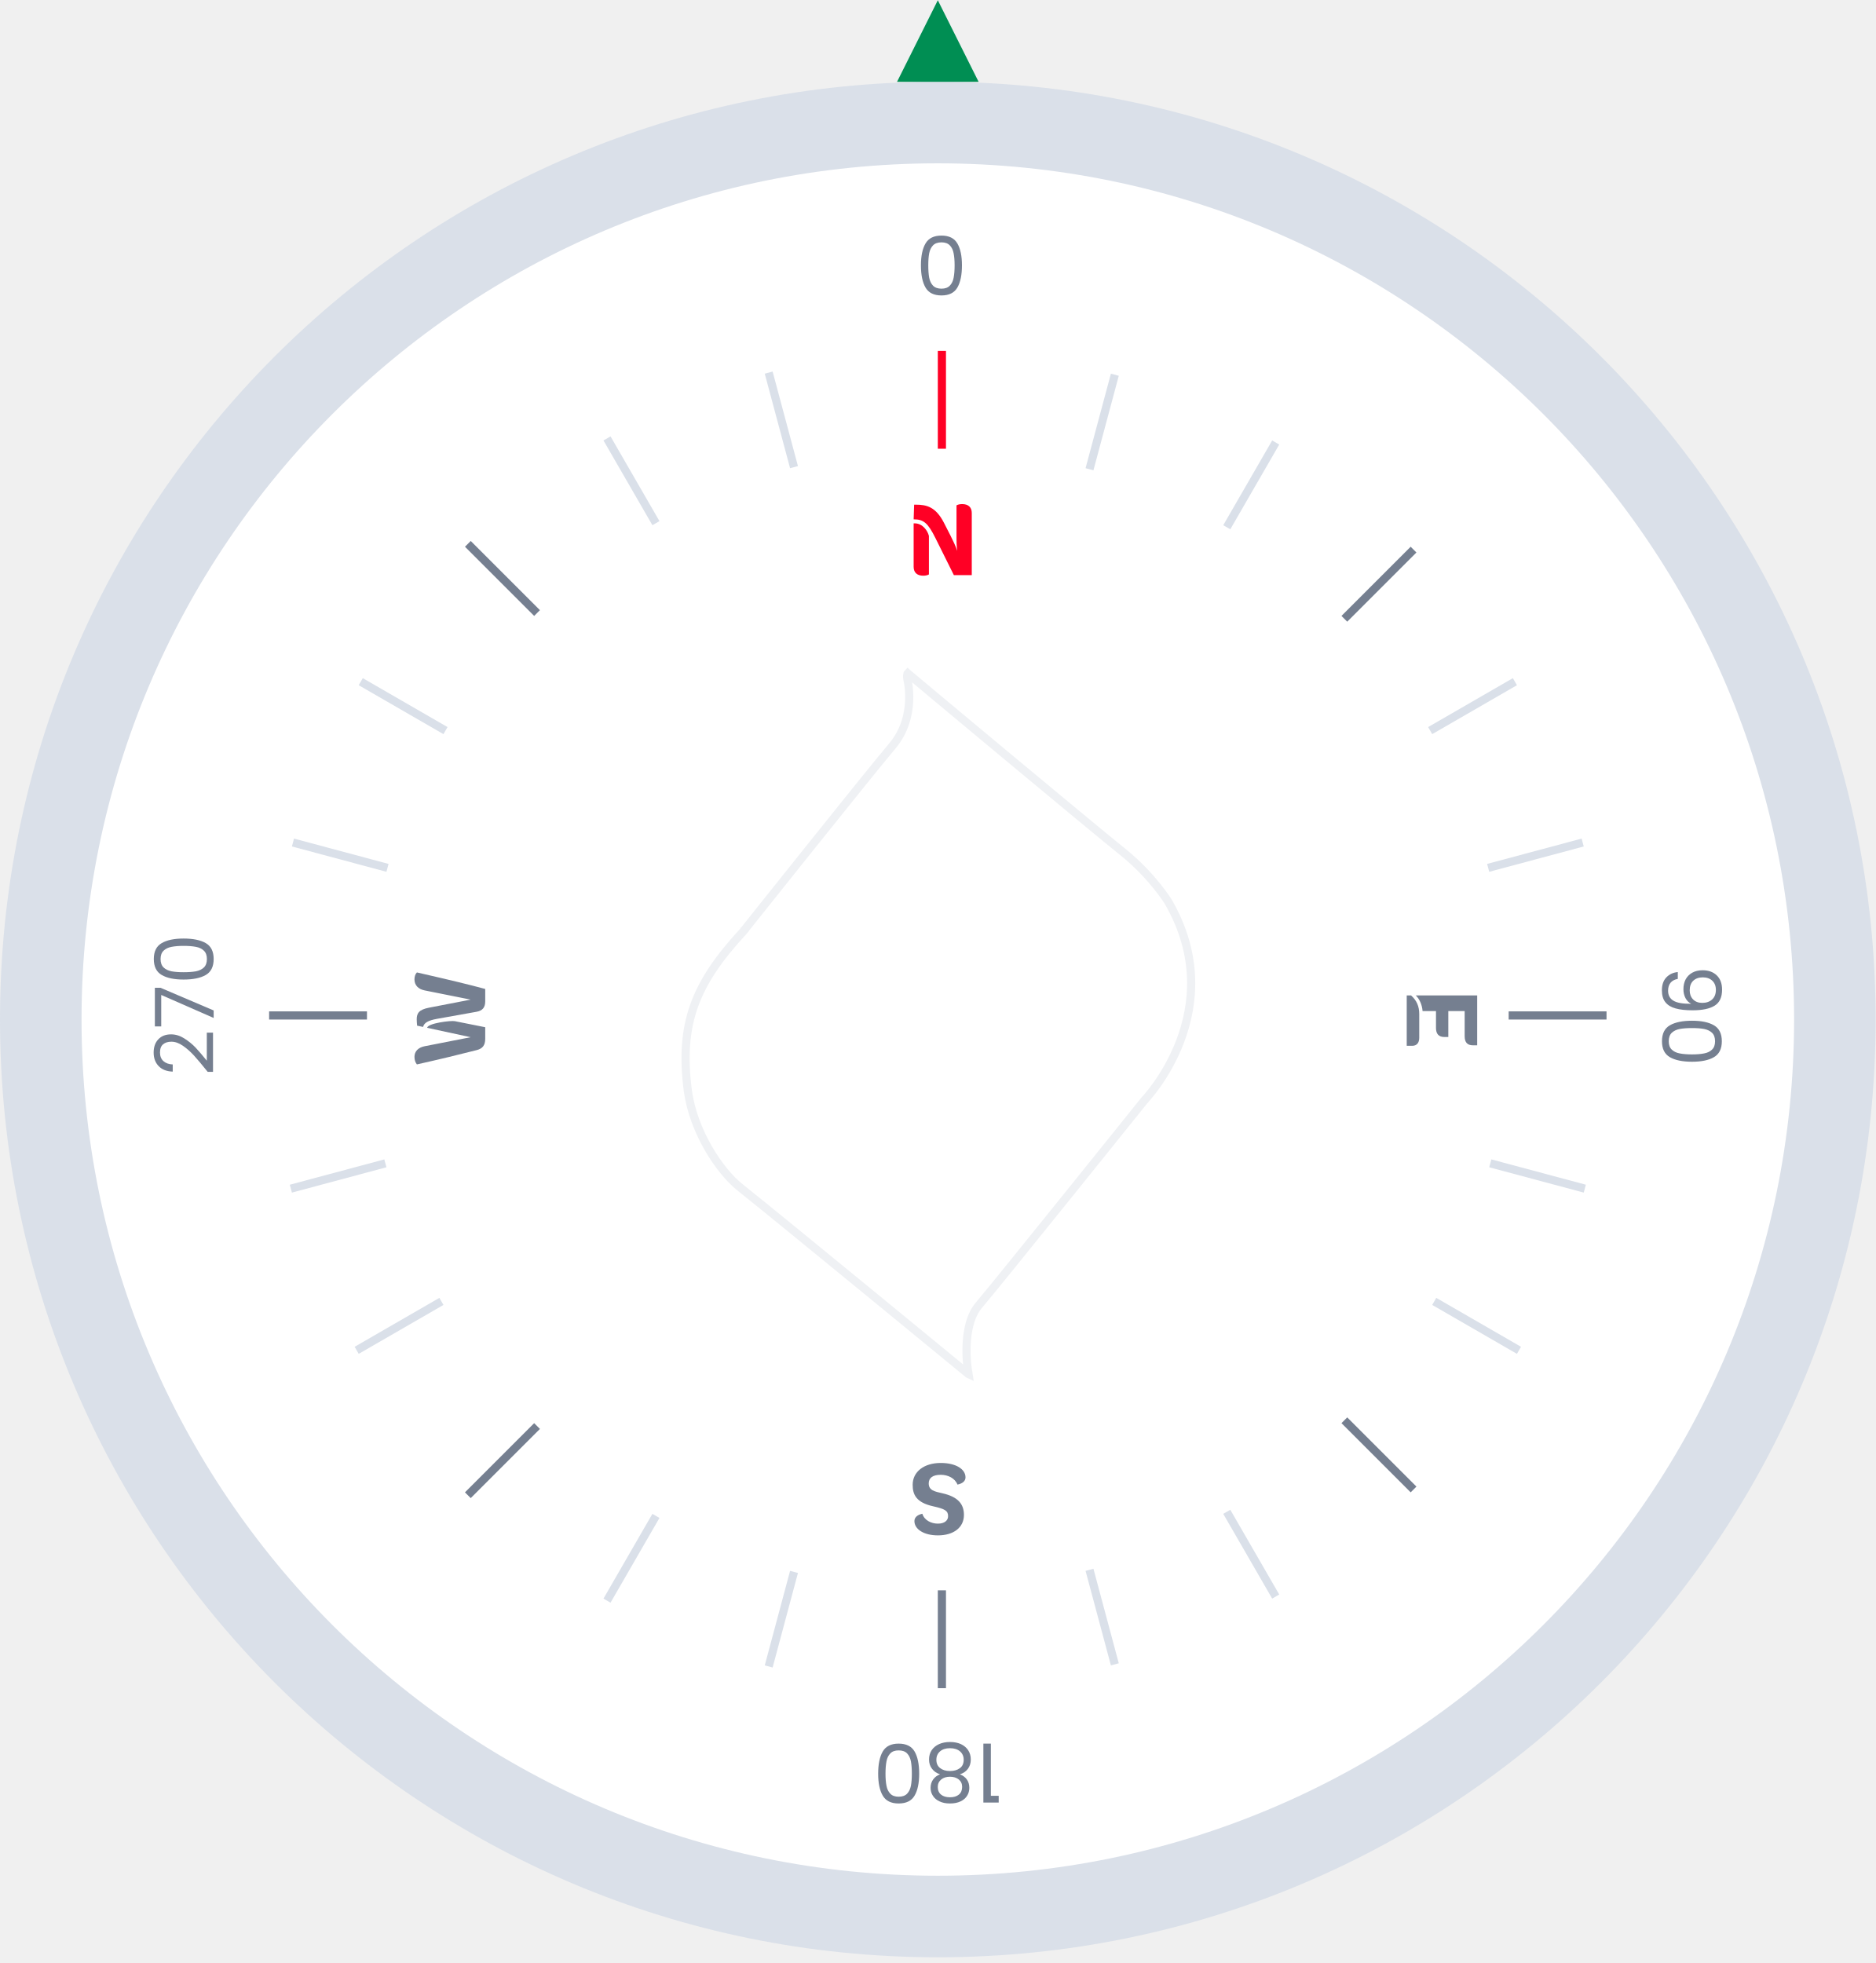
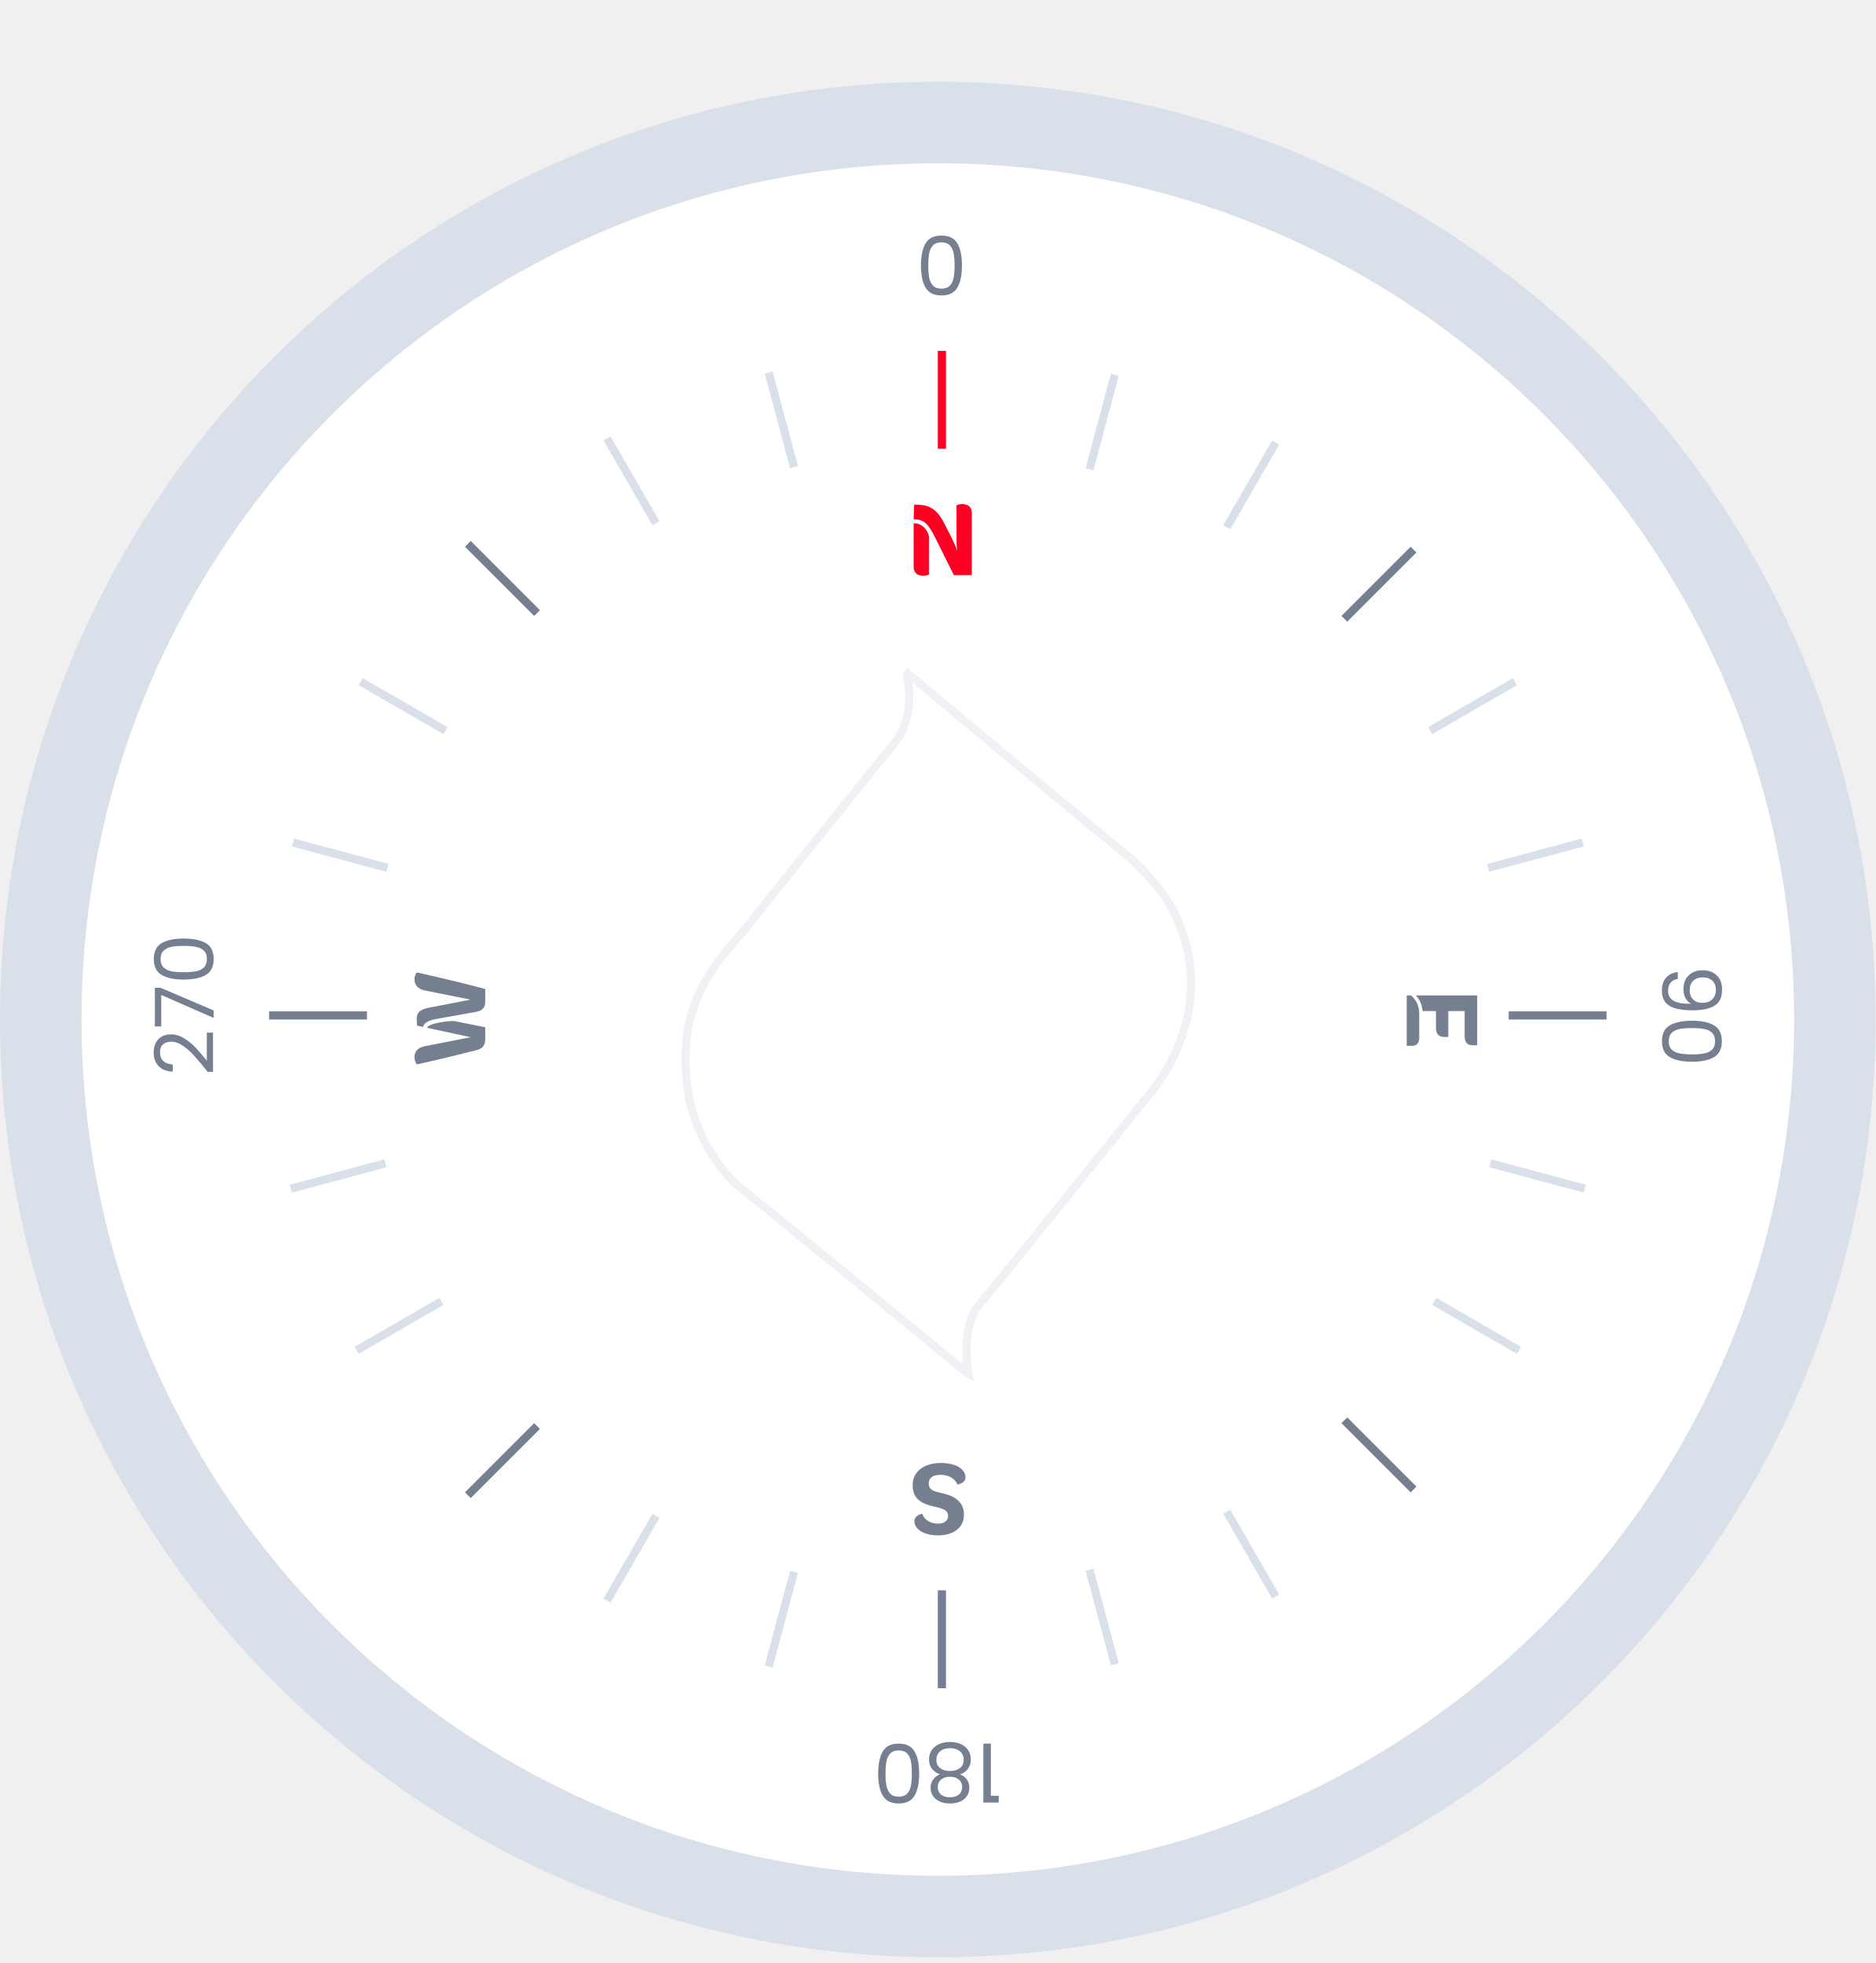
<svg xmlns="http://www.w3.org/2000/svg" width="300" height="314" viewBox="0 0 300 314" fill="none">
  <circle cx="150" cy="163.084" r="150" fill="#DAE0E9" />
-   <path d="M150 0.04L156.522 13.084H143.479L150 0.04Z" fill="#008E53" />
  <circle cx="150" cy="163.083" r="136.957" fill="white" />
  <line x1="150.652" y1="56.127" x2="150.652" y2="71.779" stroke="#FF0025" stroke-width="1.304" />
  <line x1="150.652" y1="254.388" x2="150.652" y2="270.04" stroke="#757F90" stroke-width="1.304" />
  <line x1="122.948" y1="59.603" x2="126.999" y2="74.722" stroke="#DAE0E9" stroke-width="1.304" />
  <line x1="174.262" y1="251.108" x2="178.313" y2="266.226" stroke="#DAE0E9" stroke-width="1.304" />
  <line x1="97.087" y1="70.13" x2="104.913" y2="83.685" stroke="#DAE0E9" stroke-width="1.304" />
  <line x1="196.217" y1="241.828" x2="204.043" y2="255.383" stroke="#DAE0E9" stroke-width="1.304" />
  <line x1="226.091" y1="87.915" x2="215.023" y2="98.983" stroke="#757F90" stroke-width="1.304" />
  <line x1="85.899" y1="228.108" x2="74.831" y2="239.175" stroke="#757F90" stroke-width="1.304" />
  <line x1="204.043" y1="70.783" x2="196.217" y2="84.338" stroke="#DAE0E9" stroke-width="1.304" />
  <line x1="104.913" y1="242.481" x2="97.087" y2="256.037" stroke="#DAE0E9" stroke-width="1.304" />
  <line x1="178.313" y1="59.941" x2="174.261" y2="75.06" stroke="#DAE0E9" stroke-width="1.304" />
  <line x1="126.999" y1="251.446" x2="122.948" y2="266.565" stroke="#DAE0E9" stroke-width="1.304" />
  <line x1="74.832" y1="86.993" x2="85.9" y2="98.061" stroke="#757F90" stroke-width="1.304" />
  <line x1="215.025" y1="227.185" x2="226.092" y2="238.253" stroke="#757F90" stroke-width="1.304" />
  <line x1="57.7" y1="109.041" x2="71.255" y2="116.867" stroke="#DAE0E9" stroke-width="1.304" />
  <line x1="229.4" y1="208.171" x2="242.955" y2="215.997" stroke="#DAE0E9" stroke-width="1.304" />
  <line x1="46.858" y1="134.77" x2="61.977" y2="138.822" stroke="#DAE0E9" stroke-width="1.304" />
  <line x1="238.363" y1="186.085" x2="253.482" y2="190.136" stroke="#DAE0E9" stroke-width="1.304" />
  <line x1="43.044" y1="162.431" x2="58.696" y2="162.431" stroke="#757F90" stroke-width="1.304" />
  <line x1="241.305" y1="162.431" x2="256.957" y2="162.431" stroke="#757F90" stroke-width="1.304" />
  <line x1="46.521" y1="190.137" x2="61.639" y2="186.086" stroke="#DAE0E9" stroke-width="1.304" />
  <line x1="238.026" y1="138.822" x2="253.144" y2="134.771" stroke="#DAE0E9" stroke-width="1.304" />
  <line x1="57.048" y1="215.997" x2="70.603" y2="208.171" stroke="#DAE0E9" stroke-width="1.304" />
  <line x1="228.748" y1="116.867" x2="242.303" y2="109.041" stroke="#DAE0E9" stroke-width="1.304" />
  <path d="M146.18 83.074H146.133L146.212 80.727H146.509C148.215 80.727 149.671 81.087 150.97 83.606L152.05 85.72C152.41 86.424 152.895 87.457 153.099 88.114C152.989 87.097 152.989 86.706 152.989 85.986V80.836C153.193 80.711 153.521 80.633 153.897 80.633C154.867 80.633 155.431 81.133 155.431 82.057V91.996H152.566L149.608 86.048C148.434 83.685 147.73 83.074 146.18 83.074ZM146.133 90.666V83.716H146.306C147.558 83.716 148.356 84.859 148.575 85.72V91.886C148.372 92.012 148.043 92.09 147.667 92.09C146.697 92.09 146.133 91.589 146.133 90.666Z" fill="#FF0025" />
  <path d="M154.429 236.315C154.429 236.879 153.99 237.301 153.145 237.474C152.738 236.456 151.643 235.908 150.469 235.908C149.185 235.908 148.544 236.409 148.544 237.286C148.544 238.413 149.514 238.585 150.75 238.867C153.302 239.446 154.178 240.651 154.178 242.326C154.178 244.345 152.519 245.597 150.015 245.597C147.761 245.597 146.258 244.611 146.258 243.312C146.258 242.748 146.697 242.31 147.526 242.138C147.839 243.187 148.95 243.719 150.015 243.719C151.11 243.719 151.643 243.187 151.643 242.529C151.643 241.653 151.142 241.371 149.264 240.948C146.493 240.338 145.977 239.023 145.977 237.505C145.977 235.407 147.808 234.014 150.469 234.014C152.91 234.014 154.429 235.016 154.429 236.315Z" fill="#757F90" />
  <path d="M229.68 164.437V161.73H227.536C227.457 160.697 227.019 159.757 226.44 159.225H236.27V167.208H235.612C234.689 167.208 234.266 166.738 234.266 165.737V161.73H231.652V165.877H231.01C230.134 165.877 229.68 165.392 229.68 164.437ZM225 159.225H225.689C226.581 160.008 227.003 160.963 227.003 162.199V166.003C227.003 166.817 226.597 167.286 225.877 167.286H225V159.225Z" fill="#757F90" />
  <path d="M66.684 170.262C66.434 169.965 66.293 169.542 66.293 169.057C66.293 168.18 66.888 167.554 67.936 167.351L75.277 165.911L68.328 164.408C68.39 163.673 72.115 163.219 72.742 163.344L77.609 164.314V166.161C77.609 167.226 77.171 167.742 76.232 167.977C73.352 168.713 70.378 169.433 66.684 170.262ZM67.67 164.267L66.716 164.064C66.684 163.688 66.653 163.375 66.653 163.046C66.653 162.107 66.981 161.497 68.641 161.184L75.277 159.9L67.936 158.429C66.903 158.226 66.293 157.599 66.293 156.66C66.293 156.191 66.434 155.799 66.684 155.549C72.366 156.848 74.996 157.49 77.609 158.194V160.182C77.609 161.153 77.171 161.669 76.232 161.841L69.924 162.968C68.437 163.234 67.827 163.626 67.67 164.267Z" fill="#757F90" />
  <path d="M147.3 42.445C147.3 40.949 147.544 39.784 148.031 38.949C148.518 38.106 149.37 37.684 150.587 37.684C151.796 37.684 152.644 38.106 153.131 38.949C153.618 39.784 153.861 40.949 153.861 42.445C153.861 43.967 153.618 45.149 153.131 45.993C152.644 46.836 151.796 47.258 150.587 47.258C149.37 47.258 148.518 46.836 148.031 45.993C147.544 45.149 147.3 43.967 147.3 42.445ZM152.687 42.445C152.687 41.688 152.635 41.049 152.531 40.527C152.435 39.997 152.231 39.571 151.918 39.249C151.613 38.927 151.17 38.767 150.587 38.767C149.996 38.767 149.544 38.927 149.231 39.249C148.927 39.571 148.722 39.997 148.618 40.527C148.522 41.049 148.474 41.688 148.474 42.445C148.474 43.227 148.522 43.884 148.618 44.414C148.722 44.945 148.927 45.371 149.231 45.693C149.544 46.014 149.996 46.175 150.587 46.175C151.17 46.175 151.613 46.014 151.918 45.693C152.231 45.371 152.435 44.945 152.531 44.414C152.635 43.884 152.687 43.227 152.687 42.445Z" fill="#757F90" />
  <path d="M268.357 156.585C267.861 156.672 267.478 156.872 267.209 157.185C266.939 157.507 266.804 157.937 266.804 158.476C266.804 159.198 267.087 159.728 267.652 160.067C268.217 160.415 269.17 160.58 270.509 160.563C270.117 160.38 269.809 160.076 269.583 159.65C269.365 159.224 269.257 158.75 269.257 158.228C269.257 157.646 269.374 157.124 269.609 156.663C269.852 156.211 270.204 155.854 270.665 155.593C271.126 155.333 271.683 155.202 272.335 155.202C273.265 155.202 274.013 155.472 274.578 156.011C275.152 156.55 275.439 157.315 275.439 158.307C275.439 159.524 275.044 160.376 274.252 160.863C273.461 161.359 272.283 161.607 270.717 161.607C269.622 161.607 268.717 161.507 268.004 161.307C267.291 161.115 266.748 160.785 266.374 160.315C266 159.854 265.813 159.22 265.813 158.411C265.813 157.524 266.052 156.833 266.531 156.337C267.009 155.841 267.617 155.559 268.357 155.489V156.585ZM270.261 158.424C270.261 159.007 270.439 159.485 270.796 159.859C271.161 160.233 271.652 160.42 272.27 160.42C272.922 160.42 273.448 160.237 273.848 159.872C274.248 159.507 274.448 158.993 274.448 158.333C274.448 157.724 274.257 157.237 273.874 156.872C273.491 156.515 272.987 156.337 272.361 156.337C271.726 156.337 271.217 156.515 270.835 156.872C270.452 157.228 270.261 157.746 270.261 158.424ZM270.639 163.275C272.135 163.275 273.3 163.518 274.135 164.005C274.978 164.492 275.4 165.344 275.4 166.562C275.4 167.77 274.978 168.618 274.135 169.105C273.3 169.592 272.135 169.835 270.639 169.835C269.117 169.835 267.935 169.592 267.091 169.105C266.248 168.618 265.826 167.77 265.826 166.562C265.826 165.344 266.248 164.492 267.091 164.005C267.935 163.518 269.117 163.275 270.639 163.275ZM270.639 168.662C271.396 168.662 272.035 168.609 272.557 168.505C273.087 168.409 273.513 168.205 273.835 167.892C274.157 167.588 274.317 167.144 274.317 166.562C274.317 165.97 274.157 165.518 273.835 165.205C273.513 164.901 273.087 164.696 272.557 164.592C272.035 164.496 271.396 164.448 270.639 164.448C269.857 164.448 269.2 164.496 268.67 164.592C268.139 164.696 267.713 164.901 267.391 165.205C267.07 165.518 266.909 165.97 266.909 166.562C266.909 167.144 267.07 167.588 267.391 167.892C267.713 168.205 268.139 168.409 268.67 168.505C269.2 168.609 269.857 168.662 270.639 168.662Z" fill="#757F90" />
  <path d="M159.738 287.257V288.34H157.286V278.909H158.486V287.257H159.738ZM153.526 283.814C154.013 284.005 154.386 284.283 154.647 284.648C154.908 285.014 155.039 285.457 155.039 285.979C155.039 286.448 154.921 286.87 154.686 287.244C154.452 287.627 154.104 287.927 153.643 288.144C153.173 288.37 152.608 288.483 151.947 288.483C151.286 288.483 150.726 288.37 150.265 288.144C149.795 287.927 149.443 287.627 149.208 287.244C148.965 286.87 148.843 286.448 148.843 285.979C148.843 285.474 148.978 285.031 149.247 284.648C149.517 284.274 149.886 283.996 150.356 283.814C149.817 283.648 149.391 283.357 149.078 282.94C148.756 282.531 148.595 282.035 148.595 281.453C148.595 280.887 148.734 280.392 149.013 279.966C149.291 279.548 149.686 279.222 150.2 278.987C150.704 278.761 151.286 278.648 151.947 278.648C152.608 278.648 153.191 278.761 153.695 278.987C154.191 279.222 154.578 279.548 154.856 279.966C155.134 280.392 155.273 280.887 155.273 281.453C155.273 282.035 155.117 282.535 154.804 282.953C154.491 283.37 154.065 283.657 153.526 283.814ZM149.991 285.835C149.991 286.366 150.165 286.774 150.513 287.061C150.86 287.348 151.339 287.492 151.947 287.492C152.547 287.492 153.021 287.348 153.369 287.061C153.717 286.774 153.891 286.361 153.891 285.822C153.891 285.335 153.713 284.944 153.356 284.648C152.991 284.353 152.521 284.205 151.947 284.205C151.365 284.205 150.895 284.353 150.539 284.648C150.173 284.953 149.991 285.348 149.991 285.835ZM151.947 283.292C152.591 283.292 153.117 283.14 153.526 282.835C153.934 282.54 154.139 282.092 154.139 281.492C154.139 280.935 153.943 280.487 153.552 280.148C153.152 279.809 152.617 279.64 151.947 279.64C151.278 279.64 150.747 279.809 150.356 280.148C149.965 280.487 149.769 280.935 149.769 281.492C149.769 282.074 149.969 282.518 150.369 282.822C150.769 283.135 151.295 283.292 151.947 283.292ZM147.019 283.722C147.019 285.218 146.775 286.383 146.288 287.218C145.801 288.061 144.949 288.483 143.732 288.483C142.523 288.483 141.675 288.061 141.188 287.218C140.701 286.383 140.458 285.218 140.458 283.722C140.458 282.2 140.701 281.018 141.188 280.174C141.675 279.331 142.523 278.909 143.732 278.909C144.949 278.909 145.801 279.331 146.288 280.174C146.775 281.018 147.019 282.2 147.019 283.722ZM141.632 283.722C141.632 284.479 141.684 285.118 141.788 285.64C141.884 286.17 142.088 286.596 142.401 286.918C142.706 287.24 143.149 287.4 143.732 287.4C144.323 287.4 144.775 287.24 145.088 286.918C145.393 286.596 145.597 286.17 145.701 285.64C145.797 285.118 145.845 284.479 145.845 283.722C145.845 282.94 145.797 282.283 145.701 281.753C145.597 281.222 145.393 280.796 145.088 280.474C144.775 280.153 144.323 279.992 143.732 279.992C143.149 279.992 142.706 280.153 142.401 280.474C142.088 280.796 141.884 281.222 141.788 281.753C141.684 282.283 141.632 282.94 141.632 283.722Z" fill="#757F90" />
  <path d="M33.223 171.455C32.336 170.351 31.61 169.486 31.044 168.86C30.471 168.234 29.875 167.707 29.257 167.281C28.631 166.847 28.018 166.629 27.418 166.629C26.853 166.629 26.41 166.768 26.088 167.047C25.757 167.316 25.592 167.755 25.592 168.364C25.592 168.955 25.779 169.416 26.153 169.747C26.518 170.068 27.01 170.242 27.627 170.268V171.416C26.653 171.381 25.901 171.086 25.37 170.529C24.84 169.973 24.575 169.255 24.575 168.377C24.575 167.481 24.823 166.773 25.318 166.251C25.814 165.721 26.497 165.455 27.366 165.455C28.088 165.455 28.792 165.673 29.479 166.107C30.157 166.534 30.757 167.021 31.279 167.568C31.792 168.116 32.392 168.816 33.079 169.668V165.181H34.071V171.455H33.223ZM25.671 158.005L34.175 161.631V162.831L25.788 159.153V164.188H24.77V158.005H25.671ZM29.362 156.689C27.866 156.689 26.701 156.445 25.866 155.958C25.023 155.471 24.601 154.619 24.601 153.402C24.601 152.193 25.023 151.345 25.866 150.858C26.701 150.371 27.866 150.128 29.362 150.128C30.884 150.128 32.066 150.371 32.91 150.858C33.753 151.345 34.175 152.193 34.175 153.402C34.175 154.619 33.753 155.471 32.91 155.958C32.066 156.445 30.884 156.689 29.362 156.689ZM29.362 151.302C28.605 151.302 27.966 151.354 27.444 151.458C26.914 151.554 26.488 151.758 26.166 152.071C25.844 152.376 25.683 152.819 25.683 153.402C25.683 153.993 25.844 154.445 26.166 154.758C26.488 155.063 26.914 155.267 27.444 155.371C27.966 155.467 28.605 155.515 29.362 155.515C30.144 155.515 30.801 155.467 31.331 155.371C31.862 155.267 32.288 155.063 32.61 154.758C32.931 154.445 33.092 153.993 33.092 153.402C33.092 152.819 32.931 152.376 32.61 152.071C32.288 151.758 31.862 151.554 31.331 151.458C30.801 151.354 30.144 151.302 29.362 151.302Z" fill="#757F90" />
  <path d="M186.843 144.217L186.844 144.219C191.878 152.917 190.946 160.825 188.755 166.581C187.656 169.466 186.241 171.809 185.099 173.431C184.529 174.241 184.029 174.869 183.673 175.293C183.495 175.504 183.353 175.665 183.257 175.771C183.209 175.824 183.172 175.864 183.148 175.89L183.122 175.918L183.116 175.924L183.115 175.925L183.115 175.925L183.115 175.925L183.094 175.946L183.076 175.969L183.584 176.378C183.076 175.969 183.076 175.969 183.076 175.97L183.075 175.971L183.071 175.975L183.059 175.991L183.008 176.054L182.81 176.301L182.055 177.241C181.403 178.053 180.469 179.216 179.339 180.622C177.08 183.434 174.039 187.217 170.91 191.102C164.653 198.872 158.062 207.029 156.67 208.653C155.12 210.406 154.679 213.095 154.601 215.255C154.561 216.356 154.614 217.364 154.684 218.118C154.719 218.495 154.758 218.811 154.792 219.045C154.822 219.251 154.857 219.453 154.891 219.557C154.927 219.667 154.949 219.751 154.957 219.817C154.935 219.807 154.913 219.796 154.893 219.785C154.88 219.778 154.869 219.772 154.861 219.767L154.808 219.723L154.562 219.521L153.619 218.746C152.803 218.075 151.63 217.111 150.199 215.936C147.338 213.585 143.448 210.391 139.333 207.017C131.103 200.271 121.966 192.8 118.349 189.914C115.069 187.29 110.927 181.045 110.021 174.508C109.308 169.078 109.62 164.786 111.034 160.835C112.45 156.876 114.992 153.204 118.833 149.043L118.849 149.025L118.864 149.007L118.354 148.601C118.864 149.007 118.864 149.007 118.864 149.006L118.865 149.006L118.868 149.002L118.879 148.989L118.922 148.935L119.09 148.723L119.732 147.917C120.287 147.221 121.084 146.22 122.052 145.006C123.989 142.577 126.611 139.292 129.352 135.866C134.839 129.009 140.792 121.603 142.694 119.359C144.725 116.961 145.321 114.238 145.415 112.14C145.462 111.09 145.385 110.187 145.295 109.546C145.25 109.224 145.202 108.967 145.164 108.787C145.145 108.698 145.129 108.627 145.117 108.578C145.115 108.569 145.113 108.561 145.111 108.553C145.07 108.096 145.103 107.893 145.129 107.808C145.141 107.769 145.148 107.753 145.192 107.706C145.219 107.729 145.248 107.754 145.272 107.775L145.283 107.784C145.346 107.837 145.436 107.914 145.551 108.01C145.78 108.204 146.111 108.482 146.529 108.832C147.366 109.534 148.555 110.529 149.991 111.728C152.864 114.128 156.725 117.348 160.731 120.683C168.738 127.348 177.335 134.479 179.769 136.425C182.046 138.276 183.82 140.231 185.025 141.725C185.627 142.472 186.085 143.101 186.392 143.542C186.546 143.763 186.661 143.936 186.737 144.053C186.775 144.111 186.804 144.156 186.822 144.185L186.843 144.217ZM145.137 107.693C145.137 107.693 145.137 107.693 145.138 107.693L145.137 107.693Z" fill="white" fill-opacity="0.2" stroke="#EFF1F4" stroke-width="1.304" />
</svg>
